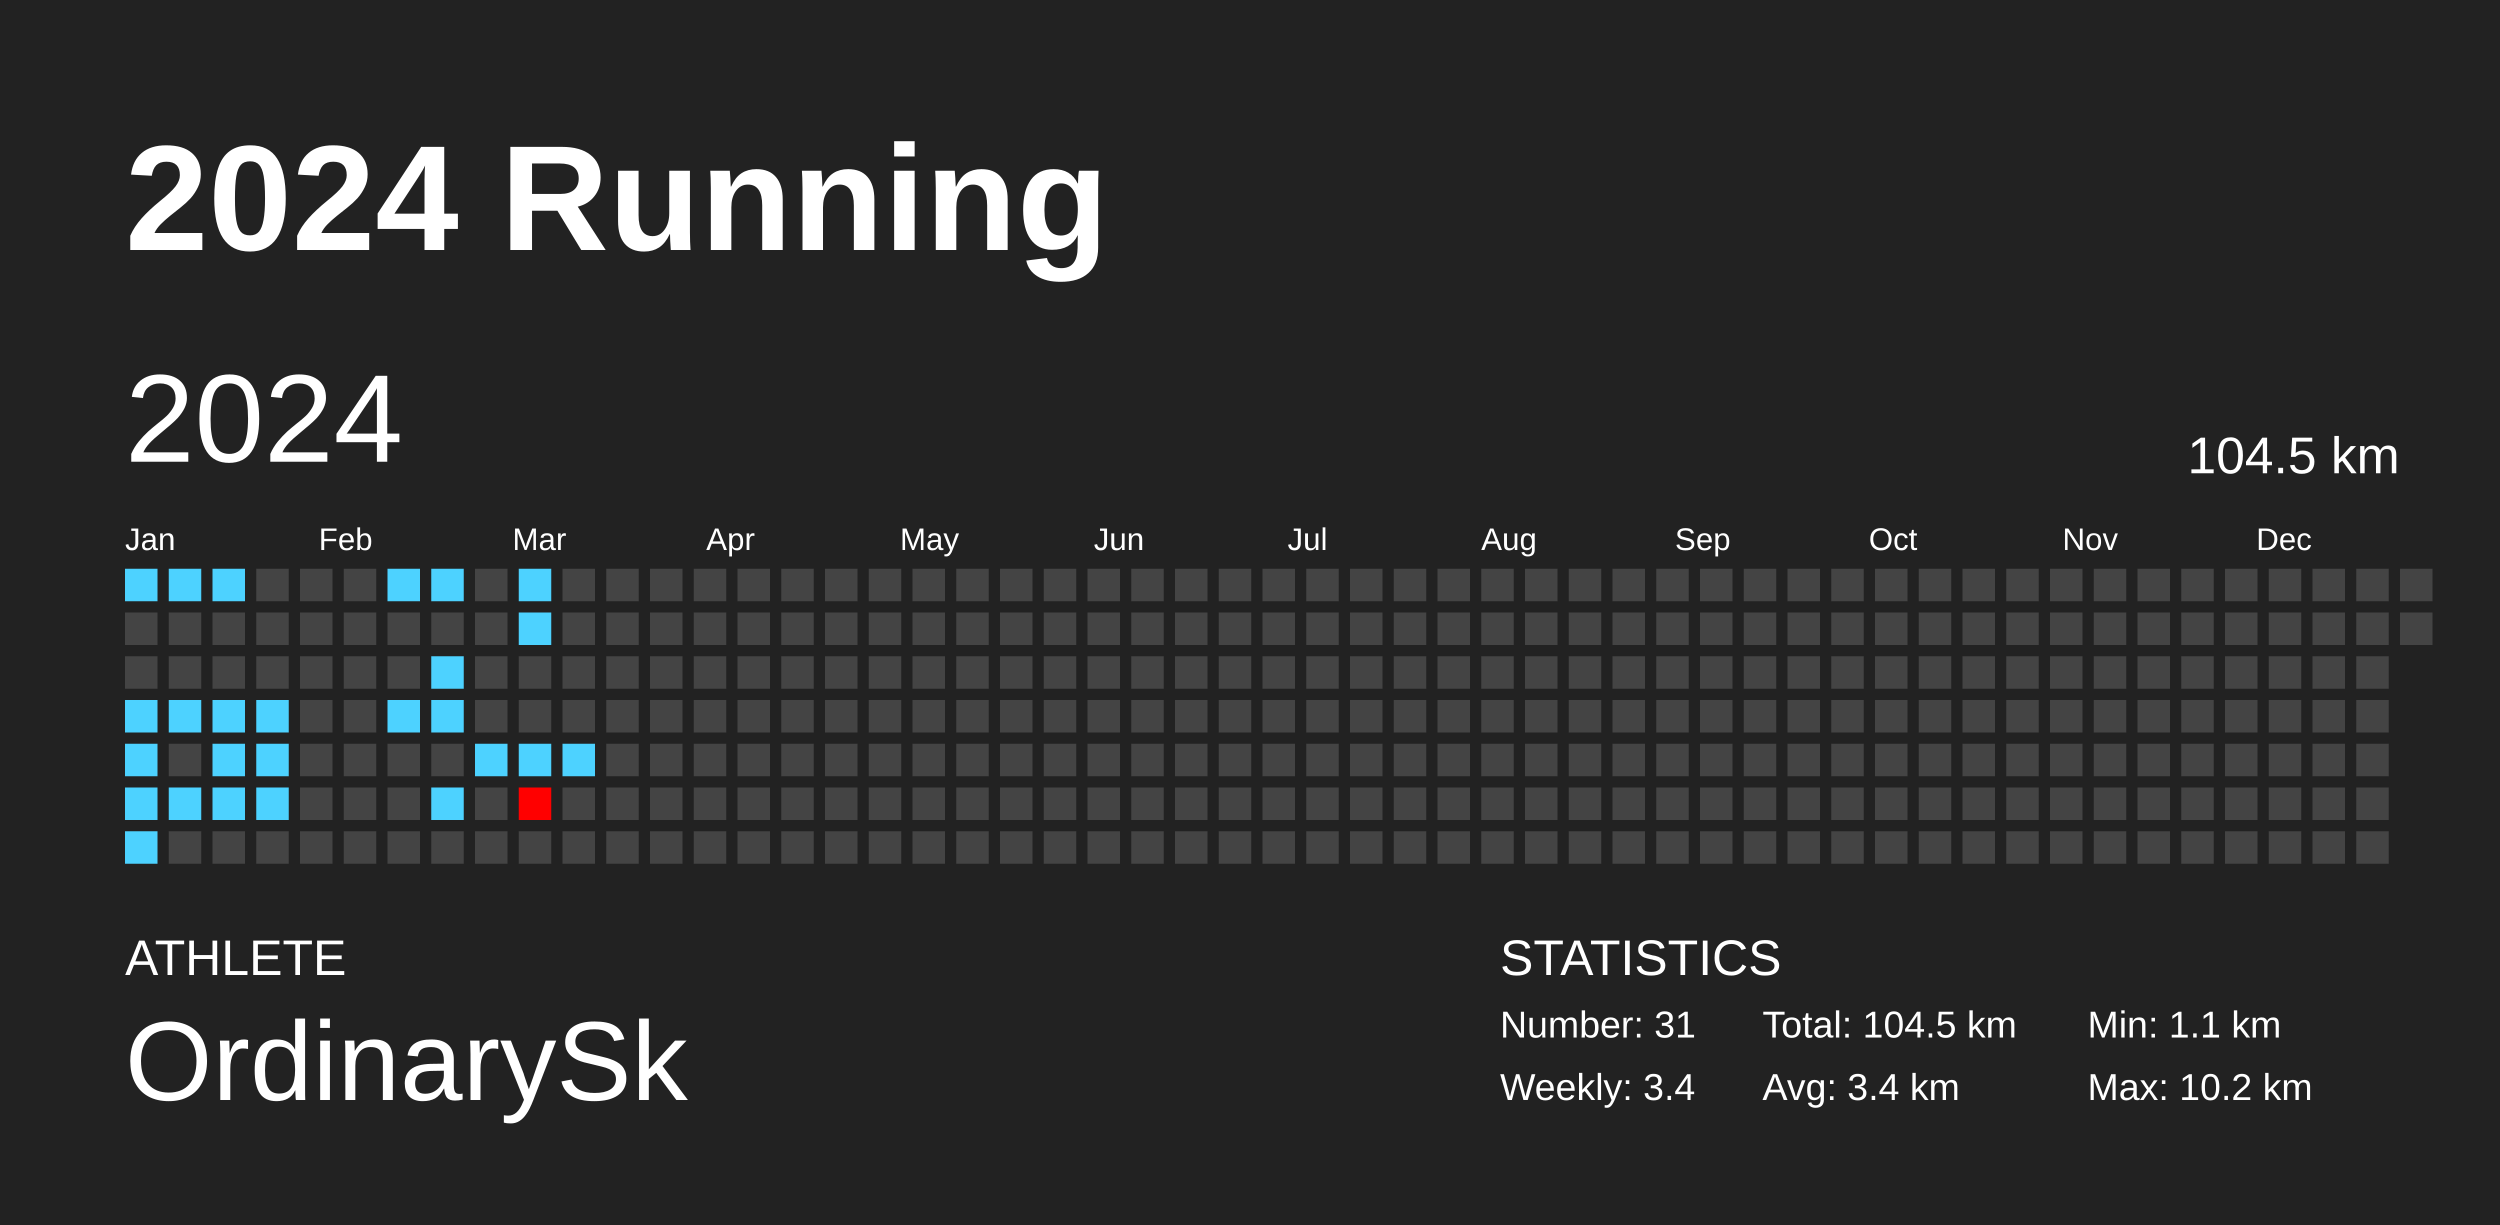
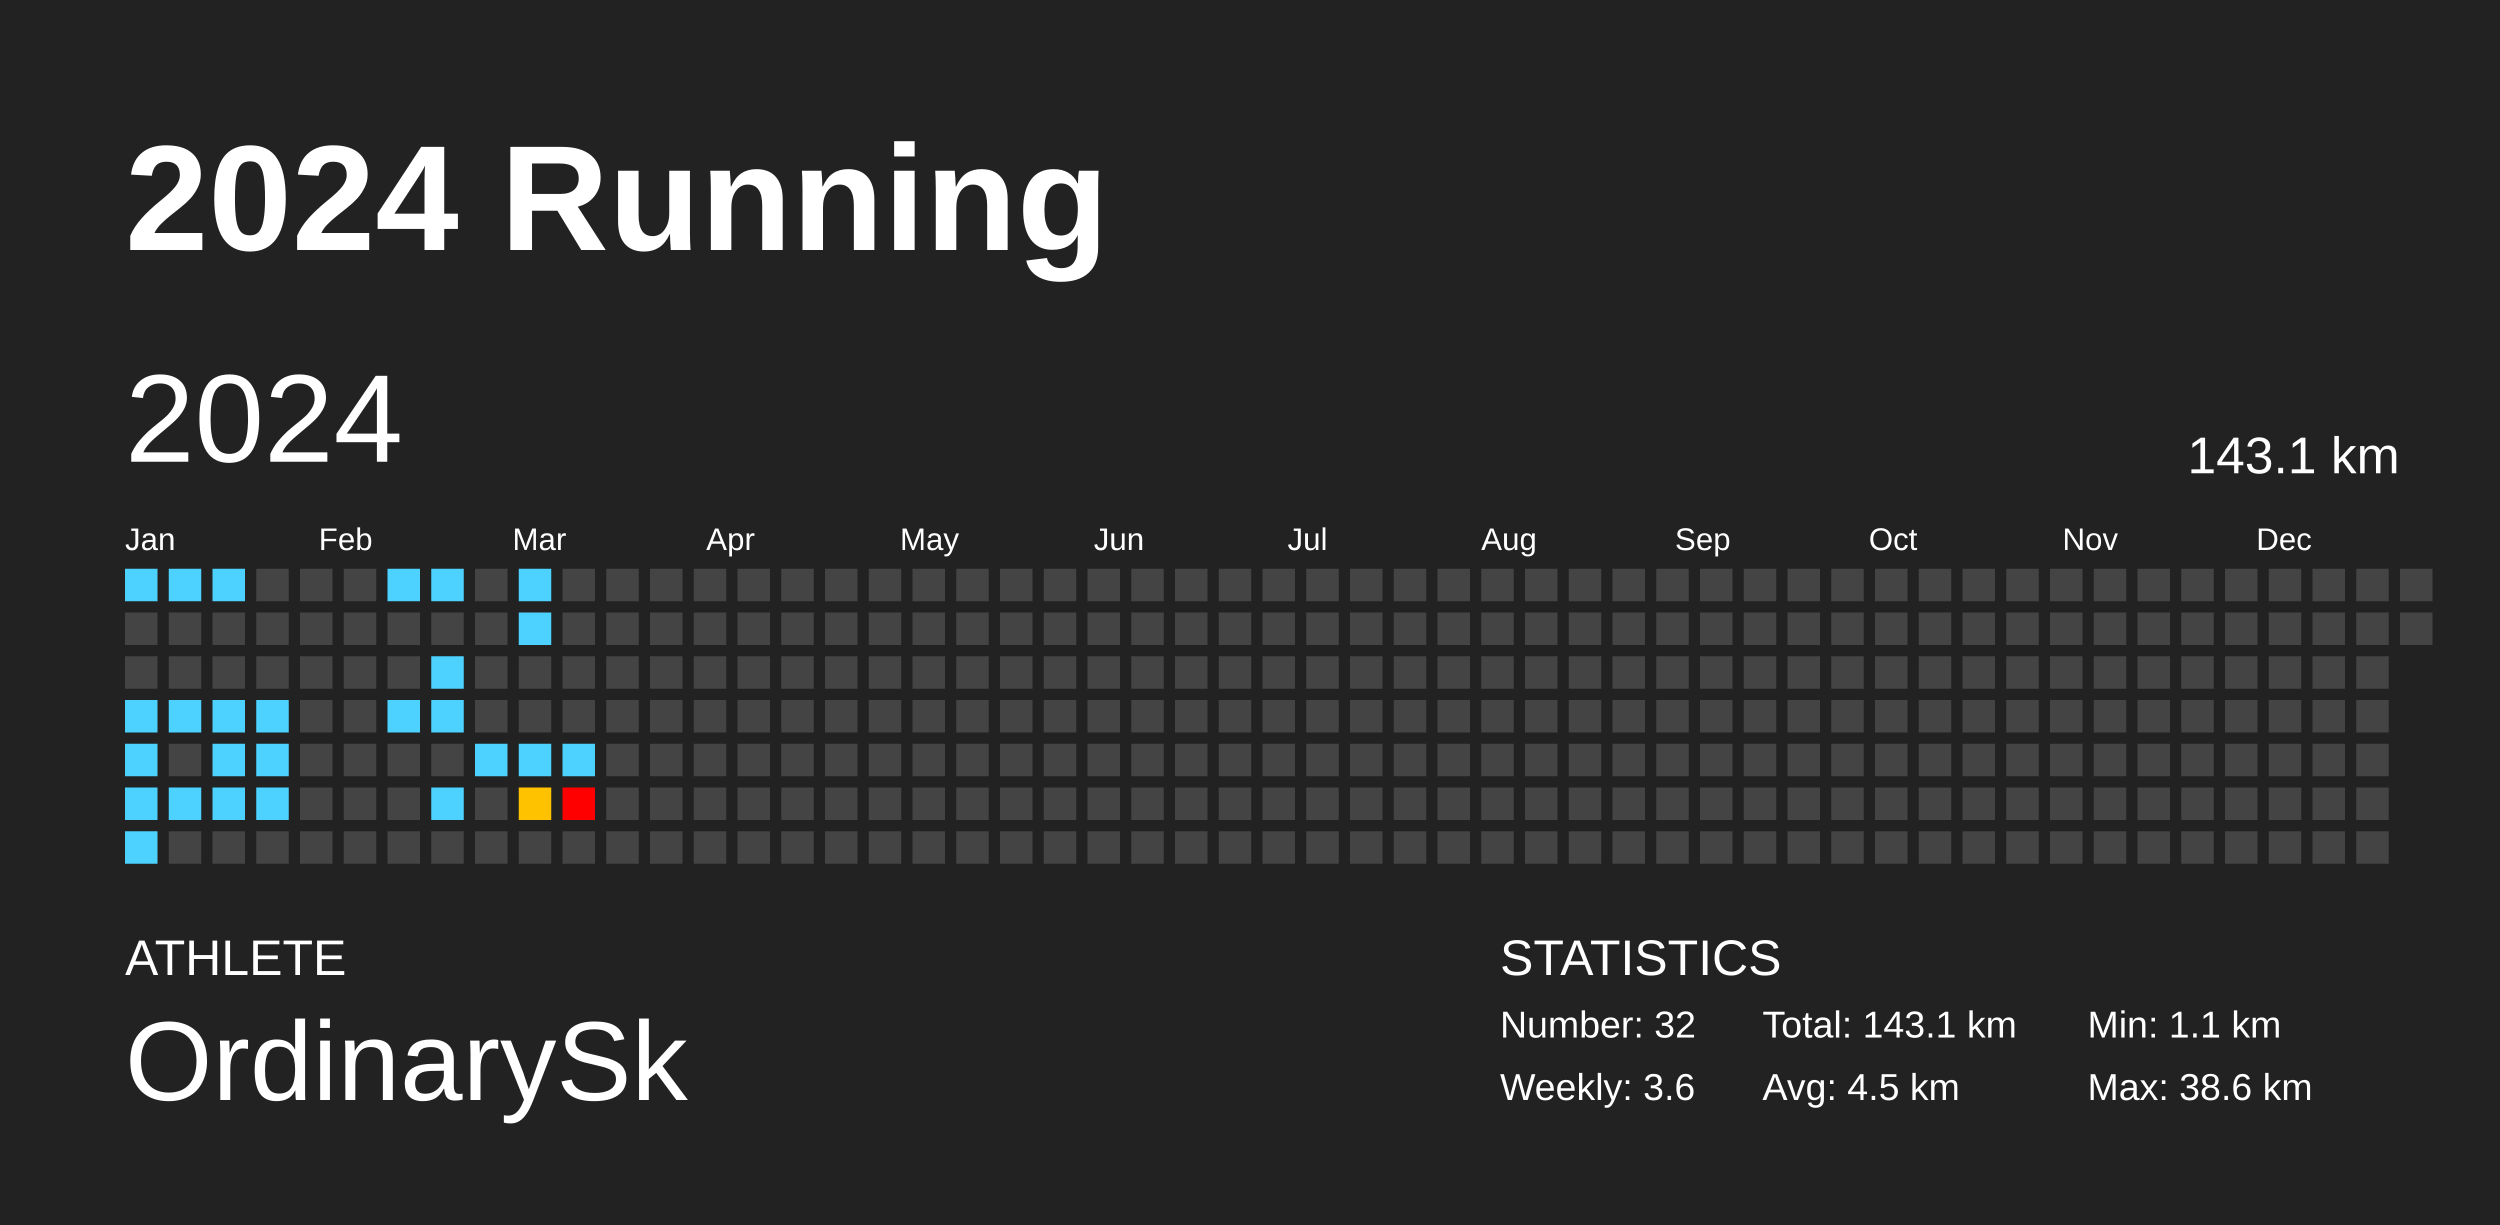
<svg xmlns="http://www.w3.org/2000/svg" baseProfile="full" height="98mm" version="1.1" viewBox="0,0,200,98" width="200mm">
  <defs />
  <rect fill="#222222" height="98" width="200" x="0" y="0" />
  <text fill="#FFFFFF" style="font-size:12px; font-family:Arial; font-weight:bold;" x="10" y="20">2024 Running</text>
  <text fill="#FFFFFF" style="font-size:4px; font-family:Arial" x="10" y="78">ATHLETE</text>
  <text fill="#FFFFFF" style="font-size:9px; font-family:Arial" x="10" y="88">OrdinarySk</text>
  <text fill="#FFFFFF" style="font-size:4px; font-family:Arial" x="120" y="78">STATISTICS</text>
-   <text fill="#FFFFFF" style="font-size:3px; font-family:Arial" x="120" y="83">Number: 31</text>
-   <text fill="#FFFFFF" style="font-size:3px; font-family:Arial" x="120" y="88">Weekly: 3.4</text>
-   <text fill="#FFFFFF" style="font-size:3px; font-family:Arial" x="141" y="83">Total: 104.5 km</text>
-   <text fill="#FFFFFF" style="font-size:3px; font-family:Arial" x="141" y="88">Avg: 3.4 km</text>
+   <text fill="#FFFFFF" style="font-size:3px; font-family:Arial" x="120" y="83">Number: 32</text>
+   <text fill="#FFFFFF" style="font-size:3px; font-family:Arial" x="120" y="88">Weekly: 3.6</text>
+   <text fill="#FFFFFF" style="font-size:3px; font-family:Arial" x="141" y="83">Total: 143.1 km</text>
+   <text fill="#FFFFFF" style="font-size:3px; font-family:Arial" x="141" y="88">Avg: 4.5 km</text>
  <text fill="#FFFFFF" style="font-size:3px; font-family:Arial" x="167" y="83">Min: 1.1 km</text>
-   <text fill="#FFFFFF" style="font-size:3px; font-family:Arial" x="167" y="88">Max: 10.2 km</text>
+   <text fill="#FFFFFF" style="font-size:3px; font-family:Arial" x="167" y="88">Max: 38.6 km</text>
  <text dominant-baseline="hanging" fill="#FFFFFF" style="font-size:10.0px; font-family:Arial;" x="10" y="30">2024</text>
-   <text dominant-baseline="hanging" fill="#FFFFFF" style="font-size:4.125px; font-family:Arial;" x="175" y="35">104.5 km</text>
+   <text dominant-baseline="hanging" fill="#FFFFFF" style="font-size:4.125px; font-family:Arial;" x="175" y="35">143.1 km</text>
  <text fill="#FFFFFF" style="font-size:2.5px; font-family:Arial" x="10.0" y="44">Jan</text>
  <text fill="#FFFFFF" style="font-size:2.5px; font-family:Arial" x="25.5" y="44">Feb</text>
  <text fill="#FFFFFF" style="font-size:2.5px; font-family:Arial" x="41.0" y="44">Mar</text>
  <text fill="#FFFFFF" style="font-size:2.5px; font-family:Arial" x="56.5" y="44">Apr</text>
  <text fill="#FFFFFF" style="font-size:2.5px; font-family:Arial" x="72.0" y="44">May</text>
  <text fill="#FFFFFF" style="font-size:2.5px; font-family:Arial" x="87.5" y="44">Jun</text>
  <text fill="#FFFFFF" style="font-size:2.5px; font-family:Arial" x="103.0" y="44">Jul</text>
  <text fill="#FFFFFF" style="font-size:2.5px; font-family:Arial" x="118.5" y="44">Aug</text>
  <text fill="#FFFFFF" style="font-size:2.5px; font-family:Arial" x="134.0" y="44">Sep</text>
  <text fill="#FFFFFF" style="font-size:2.5px; font-family:Arial" x="149.5" y="44">Oct</text>
  <text fill="#FFFFFF" style="font-size:2.5px; font-family:Arial" x="165.0" y="44">Nov</text>
  <text fill="#FFFFFF" style="font-size:2.5px; font-family:Arial" x="180.5" y="44">Dec</text>
  <rect fill="#4dd2ff" height="2.6" width="2.6" x="10.0" y="45.5" />
  <rect fill="#444444" height="2.6" width="2.6" x="10.0" y="49.0" />
  <rect fill="#444444" height="2.6" width="2.6" x="10.0" y="52.5" />
  <rect fill="#4dd2ff" height="2.6" width="2.6" x="10.0" y="56.0" />
  <rect fill="#4dd2ff" height="2.6" width="2.6" x="10.0" y="59.5" />
  <rect fill="#4dd2ff" height="2.6" width="2.6" x="10.0" y="63.0" />
  <rect fill="#4dd2ff" height="2.6" width="2.6" x="10.0" y="66.5" />
  <rect fill="#4dd2ff" height="2.6" width="2.6" x="13.5" y="45.5" />
  <rect fill="#444444" height="2.6" width="2.6" x="13.5" y="49.0" />
  <rect fill="#444444" height="2.6" width="2.6" x="13.5" y="52.5" />
  <rect fill="#4dd2ff" height="2.6" width="2.6" x="13.5" y="56.0" />
  <rect fill="#444444" height="2.6" width="2.6" x="13.5" y="59.5" />
  <rect fill="#4dd2ff" height="2.6" width="2.6" x="13.5" y="63.0" />
  <rect fill="#444444" height="2.6" width="2.6" x="13.5" y="66.5" />
  <rect fill="#4dd2ff" height="2.6" width="2.6" x="17.0" y="45.5" />
  <rect fill="#444444" height="2.6" width="2.6" x="17.0" y="49.0" />
  <rect fill="#444444" height="2.6" width="2.6" x="17.0" y="52.5" />
  <rect fill="#4dd2ff" height="2.6" width="2.6" x="17.0" y="56.0" />
  <rect fill="#4dd2ff" height="2.6" width="2.6" x="17.0" y="59.5" />
  <rect fill="#4dd2ff" height="2.6" width="2.6" x="17.0" y="63.0" />
  <rect fill="#444444" height="2.6" width="2.6" x="17.0" y="66.5" />
  <rect fill="#444444" height="2.6" width="2.6" x="20.5" y="45.5" />
  <rect fill="#444444" height="2.6" width="2.6" x="20.5" y="49.0" />
  <rect fill="#444444" height="2.6" width="2.6" x="20.5" y="52.5" />
  <rect fill="#4dd2ff" height="2.6" width="2.6" x="20.5" y="56.0" />
  <rect fill="#4dd2ff" height="2.6" width="2.6" x="20.5" y="59.5" />
  <rect fill="#4dd2ff" height="2.6" width="2.6" x="20.5" y="63.0" />
  <rect fill="#444444" height="2.6" width="2.6" x="20.5" y="66.5" />
  <rect fill="#444444" height="2.6" width="2.6" x="24.0" y="45.5" />
  <rect fill="#444444" height="2.6" width="2.6" x="24.0" y="49.0" />
  <rect fill="#444444" height="2.6" width="2.6" x="24.0" y="52.5" />
  <rect fill="#444444" height="2.6" width="2.6" x="24.0" y="56.0" />
  <rect fill="#444444" height="2.6" width="2.6" x="24.0" y="59.5" />
  <rect fill="#444444" height="2.6" width="2.6" x="24.0" y="63.0" />
  <rect fill="#444444" height="2.6" width="2.6" x="24.0" y="66.5" />
  <rect fill="#444444" height="2.6" width="2.6" x="27.5" y="45.5" />
  <rect fill="#444444" height="2.6" width="2.6" x="27.5" y="49.0" />
  <rect fill="#444444" height="2.6" width="2.6" x="27.5" y="52.5" />
  <rect fill="#444444" height="2.6" width="2.6" x="27.5" y="56.0" />
  <rect fill="#444444" height="2.6" width="2.6" x="27.5" y="59.5" />
  <rect fill="#444444" height="2.6" width="2.6" x="27.5" y="63.0" />
  <rect fill="#444444" height="2.6" width="2.6" x="27.5" y="66.5" />
  <rect fill="#4dd2ff" height="2.6" width="2.6" x="31.0" y="45.5" />
  <rect fill="#444444" height="2.6" width="2.6" x="31.0" y="49.0" />
  <rect fill="#444444" height="2.6" width="2.6" x="31.0" y="52.5" />
  <rect fill="#4dd2ff" height="2.6" width="2.6" x="31.0" y="56.0" />
  <rect fill="#444444" height="2.6" width="2.6" x="31.0" y="59.5" />
  <rect fill="#444444" height="2.6" width="2.6" x="31.0" y="63.0" />
  <rect fill="#444444" height="2.6" width="2.6" x="31.0" y="66.5" />
  <rect fill="#4dd2ff" height="2.6" width="2.6" x="34.5" y="45.5" />
  <rect fill="#444444" height="2.6" width="2.6" x="34.5" y="49.0" />
  <rect fill="#4dd2ff" height="2.6" width="2.6" x="34.5" y="52.5" />
  <rect fill="#4dd2ff" height="2.6" width="2.6" x="34.5" y="56.0" />
  <rect fill="#444444" height="2.6" width="2.6" x="34.5" y="59.5" />
  <rect fill="#4dd2ff" height="2.6" width="2.6" x="34.5" y="63.0" />
  <rect fill="#444444" height="2.6" width="2.6" x="34.5" y="66.5" />
  <rect fill="#444444" height="2.6" width="2.6" x="38.0" y="45.5" />
  <rect fill="#444444" height="2.6" width="2.6" x="38.0" y="49.0" />
  <rect fill="#444444" height="2.6" width="2.6" x="38.0" y="52.5" />
  <rect fill="#444444" height="2.6" width="2.6" x="38.0" y="56.0" />
  <rect fill="#4dd2ff" height="2.6" width="2.6" x="38.0" y="59.5" />
  <rect fill="#444444" height="2.6" width="2.6" x="38.0" y="63.0" />
  <rect fill="#444444" height="2.6" width="2.6" x="38.0" y="66.5" />
  <rect fill="#4dd2ff" height="2.6" width="2.6" x="41.5" y="45.5" />
  <rect fill="#4dd2ff" height="2.6" width="2.6" x="41.5" y="49.0" />
  <rect fill="#444444" height="2.6" width="2.6" x="41.5" y="52.5" />
  <rect fill="#444444" height="2.6" width="2.6" x="41.5" y="56.0" />
  <rect fill="#4dd2ff" height="2.6" width="2.6" x="41.5" y="59.5" />
-   <rect fill="#ff0000" height="2.6" width="2.6" x="41.5" y="63.0" />
+   <rect fill="#ffc200" height="2.6" width="2.6" x="41.5" y="63.0" />
  <rect fill="#444444" height="2.6" width="2.6" x="41.5" y="66.5" />
  <rect fill="#444444" height="2.6" width="2.6" x="45.0" y="45.5" />
  <rect fill="#444444" height="2.6" width="2.6" x="45.0" y="49.0" />
  <rect fill="#444444" height="2.6" width="2.6" x="45.0" y="52.5" />
  <rect fill="#444444" height="2.6" width="2.6" x="45.0" y="56.0" />
  <rect fill="#4dd2ff" height="2.6" width="2.6" x="45.0" y="59.5" />
-   <rect fill="#444444" height="2.6" width="2.6" x="45.0" y="63.0" />
+   <rect fill="red" height="2.6" width="2.6" x="45.0" y="63.0" />
  <rect fill="#444444" height="2.6" width="2.6" x="45.0" y="66.5" />
  <rect fill="#444444" height="2.6" width="2.6" x="48.5" y="45.5" />
  <rect fill="#444444" height="2.6" width="2.6" x="48.5" y="49.0" />
  <rect fill="#444444" height="2.6" width="2.6" x="48.5" y="52.5" />
  <rect fill="#444444" height="2.6" width="2.6" x="48.5" y="56.0" />
  <rect fill="#444444" height="2.6" width="2.6" x="48.5" y="59.5" />
  <rect fill="#444444" height="2.6" width="2.6" x="48.5" y="63.0" />
  <rect fill="#444444" height="2.6" width="2.6" x="48.5" y="66.5" />
  <rect fill="#444444" height="2.6" width="2.6" x="52.0" y="45.5" />
  <rect fill="#444444" height="2.6" width="2.6" x="52.0" y="49.0" />
  <rect fill="#444444" height="2.6" width="2.6" x="52.0" y="52.5" />
  <rect fill="#444444" height="2.6" width="2.6" x="52.0" y="56.0" />
  <rect fill="#444444" height="2.6" width="2.6" x="52.0" y="59.5" />
  <rect fill="#444444" height="2.6" width="2.6" x="52.0" y="63.0" />
  <rect fill="#444444" height="2.6" width="2.6" x="52.0" y="66.5" />
  <rect fill="#444444" height="2.6" width="2.6" x="55.5" y="45.5" />
  <rect fill="#444444" height="2.6" width="2.6" x="55.5" y="49.0" />
  <rect fill="#444444" height="2.6" width="2.6" x="55.5" y="52.5" />
  <rect fill="#444444" height="2.6" width="2.6" x="55.5" y="56.0" />
  <rect fill="#444444" height="2.6" width="2.6" x="55.5" y="59.5" />
  <rect fill="#444444" height="2.6" width="2.6" x="55.5" y="63.0" />
  <rect fill="#444444" height="2.6" width="2.6" x="55.5" y="66.5" />
  <rect fill="#444444" height="2.6" width="2.6" x="59.0" y="45.5" />
  <rect fill="#444444" height="2.6" width="2.6" x="59.0" y="49.0" />
  <rect fill="#444444" height="2.6" width="2.6" x="59.0" y="52.5" />
  <rect fill="#444444" height="2.6" width="2.6" x="59.0" y="56.0" />
  <rect fill="#444444" height="2.6" width="2.6" x="59.0" y="59.5" />
  <rect fill="#444444" height="2.6" width="2.6" x="59.0" y="63.0" />
  <rect fill="#444444" height="2.6" width="2.6" x="59.0" y="66.5" />
  <rect fill="#444444" height="2.6" width="2.6" x="62.5" y="45.5" />
  <rect fill="#444444" height="2.6" width="2.6" x="62.5" y="49.0" />
  <rect fill="#444444" height="2.6" width="2.6" x="62.5" y="52.5" />
  <rect fill="#444444" height="2.6" width="2.6" x="62.5" y="56.0" />
  <rect fill="#444444" height="2.6" width="2.6" x="62.5" y="59.5" />
  <rect fill="#444444" height="2.6" width="2.6" x="62.5" y="63.0" />
  <rect fill="#444444" height="2.6" width="2.6" x="62.5" y="66.5" />
  <rect fill="#444444" height="2.6" width="2.6" x="66.0" y="45.5" />
  <rect fill="#444444" height="2.6" width="2.6" x="66.0" y="49.0" />
  <rect fill="#444444" height="2.6" width="2.6" x="66.0" y="52.5" />
  <rect fill="#444444" height="2.6" width="2.6" x="66.0" y="56.0" />
  <rect fill="#444444" height="2.6" width="2.6" x="66.0" y="59.5" />
  <rect fill="#444444" height="2.6" width="2.6" x="66.0" y="63.0" />
  <rect fill="#444444" height="2.6" width="2.6" x="66.0" y="66.5" />
  <rect fill="#444444" height="2.6" width="2.6" x="69.5" y="45.5" />
  <rect fill="#444444" height="2.6" width="2.6" x="69.5" y="49.0" />
  <rect fill="#444444" height="2.6" width="2.6" x="69.5" y="52.5" />
  <rect fill="#444444" height="2.6" width="2.6" x="69.5" y="56.0" />
  <rect fill="#444444" height="2.6" width="2.6" x="69.5" y="59.5" />
  <rect fill="#444444" height="2.6" width="2.6" x="69.5" y="63.0" />
  <rect fill="#444444" height="2.6" width="2.6" x="69.5" y="66.5" />
  <rect fill="#444444" height="2.6" width="2.6" x="73.0" y="45.5" />
  <rect fill="#444444" height="2.6" width="2.6" x="73.0" y="49.0" />
  <rect fill="#444444" height="2.6" width="2.6" x="73.0" y="52.5" />
  <rect fill="#444444" height="2.6" width="2.6" x="73.0" y="56.0" />
  <rect fill="#444444" height="2.6" width="2.6" x="73.0" y="59.5" />
  <rect fill="#444444" height="2.6" width="2.6" x="73.0" y="63.0" />
  <rect fill="#444444" height="2.6" width="2.6" x="73.0" y="66.5" />
  <rect fill="#444444" height="2.6" width="2.6" x="76.5" y="45.5" />
  <rect fill="#444444" height="2.6" width="2.6" x="76.5" y="49.0" />
  <rect fill="#444444" height="2.6" width="2.6" x="76.5" y="52.5" />
  <rect fill="#444444" height="2.6" width="2.6" x="76.5" y="56.0" />
  <rect fill="#444444" height="2.6" width="2.6" x="76.5" y="59.5" />
  <rect fill="#444444" height="2.6" width="2.6" x="76.5" y="63.0" />
  <rect fill="#444444" height="2.6" width="2.6" x="76.5" y="66.5" />
  <rect fill="#444444" height="2.6" width="2.6" x="80.0" y="45.5" />
  <rect fill="#444444" height="2.6" width="2.6" x="80.0" y="49.0" />
  <rect fill="#444444" height="2.6" width="2.6" x="80.0" y="52.5" />
  <rect fill="#444444" height="2.6" width="2.6" x="80.0" y="56.0" />
  <rect fill="#444444" height="2.6" width="2.6" x="80.0" y="59.5" />
  <rect fill="#444444" height="2.6" width="2.6" x="80.0" y="63.0" />
  <rect fill="#444444" height="2.6" width="2.6" x="80.0" y="66.5" />
  <rect fill="#444444" height="2.6" width="2.6" x="83.5" y="45.5" />
  <rect fill="#444444" height="2.6" width="2.6" x="83.5" y="49.0" />
  <rect fill="#444444" height="2.6" width="2.6" x="83.5" y="52.5" />
  <rect fill="#444444" height="2.6" width="2.6" x="83.5" y="56.0" />
  <rect fill="#444444" height="2.6" width="2.6" x="83.5" y="59.5" />
  <rect fill="#444444" height="2.6" width="2.6" x="83.5" y="63.0" />
  <rect fill="#444444" height="2.6" width="2.6" x="83.5" y="66.5" />
  <rect fill="#444444" height="2.6" width="2.6" x="87.0" y="45.5" />
  <rect fill="#444444" height="2.6" width="2.6" x="87.0" y="49.0" />
  <rect fill="#444444" height="2.6" width="2.6" x="87.0" y="52.5" />
  <rect fill="#444444" height="2.6" width="2.6" x="87.0" y="56.0" />
  <rect fill="#444444" height="2.6" width="2.6" x="87.0" y="59.5" />
  <rect fill="#444444" height="2.6" width="2.6" x="87.0" y="63.0" />
  <rect fill="#444444" height="2.6" width="2.6" x="87.0" y="66.5" />
  <rect fill="#444444" height="2.6" width="2.6" x="90.5" y="45.5" />
  <rect fill="#444444" height="2.6" width="2.6" x="90.5" y="49.0" />
  <rect fill="#444444" height="2.6" width="2.6" x="90.5" y="52.5" />
  <rect fill="#444444" height="2.6" width="2.6" x="90.5" y="56.0" />
  <rect fill="#444444" height="2.6" width="2.6" x="90.5" y="59.5" />
  <rect fill="#444444" height="2.6" width="2.6" x="90.5" y="63.0" />
  <rect fill="#444444" height="2.6" width="2.6" x="90.5" y="66.5" />
  <rect fill="#444444" height="2.6" width="2.6" x="94.0" y="45.5" />
  <rect fill="#444444" height="2.6" width="2.6" x="94.0" y="49.0" />
  <rect fill="#444444" height="2.6" width="2.6" x="94.0" y="52.5" />
  <rect fill="#444444" height="2.6" width="2.6" x="94.0" y="56.0" />
  <rect fill="#444444" height="2.6" width="2.6" x="94.0" y="59.5" />
  <rect fill="#444444" height="2.6" width="2.6" x="94.0" y="63.0" />
  <rect fill="#444444" height="2.6" width="2.6" x="94.0" y="66.5" />
  <rect fill="#444444" height="2.6" width="2.6" x="97.5" y="45.5" />
  <rect fill="#444444" height="2.6" width="2.6" x="97.5" y="49.0" />
  <rect fill="#444444" height="2.6" width="2.6" x="97.5" y="52.5" />
  <rect fill="#444444" height="2.6" width="2.6" x="97.5" y="56.0" />
  <rect fill="#444444" height="2.6" width="2.6" x="97.5" y="59.5" />
  <rect fill="#444444" height="2.6" width="2.6" x="97.5" y="63.0" />
  <rect fill="#444444" height="2.6" width="2.6" x="97.5" y="66.5" />
  <rect fill="#444444" height="2.6" width="2.6" x="101.0" y="45.5" />
  <rect fill="#444444" height="2.6" width="2.6" x="101.0" y="49.0" />
  <rect fill="#444444" height="2.6" width="2.6" x="101.0" y="52.5" />
  <rect fill="#444444" height="2.6" width="2.6" x="101.0" y="56.0" />
  <rect fill="#444444" height="2.6" width="2.6" x="101.0" y="59.5" />
  <rect fill="#444444" height="2.6" width="2.6" x="101.0" y="63.0" />
  <rect fill="#444444" height="2.6" width="2.6" x="101.0" y="66.5" />
  <rect fill="#444444" height="2.6" width="2.6" x="104.5" y="45.5" />
  <rect fill="#444444" height="2.6" width="2.6" x="104.5" y="49.0" />
  <rect fill="#444444" height="2.6" width="2.6" x="104.5" y="52.5" />
  <rect fill="#444444" height="2.6" width="2.6" x="104.5" y="56.0" />
  <rect fill="#444444" height="2.6" width="2.6" x="104.5" y="59.5" />
  <rect fill="#444444" height="2.6" width="2.6" x="104.5" y="63.0" />
  <rect fill="#444444" height="2.6" width="2.6" x="104.5" y="66.5" />
  <rect fill="#444444" height="2.6" width="2.6" x="108.0" y="45.5" />
  <rect fill="#444444" height="2.6" width="2.6" x="108.0" y="49.0" />
  <rect fill="#444444" height="2.6" width="2.6" x="108.0" y="52.5" />
  <rect fill="#444444" height="2.6" width="2.6" x="108.0" y="56.0" />
  <rect fill="#444444" height="2.6" width="2.6" x="108.0" y="59.5" />
  <rect fill="#444444" height="2.6" width="2.6" x="108.0" y="63.0" />
  <rect fill="#444444" height="2.6" width="2.6" x="108.0" y="66.5" />
  <rect fill="#444444" height="2.6" width="2.6" x="111.5" y="45.5" />
  <rect fill="#444444" height="2.6" width="2.6" x="111.5" y="49.0" />
  <rect fill="#444444" height="2.6" width="2.6" x="111.5" y="52.5" />
  <rect fill="#444444" height="2.6" width="2.6" x="111.5" y="56.0" />
  <rect fill="#444444" height="2.6" width="2.6" x="111.5" y="59.5" />
  <rect fill="#444444" height="2.6" width="2.6" x="111.5" y="63.0" />
  <rect fill="#444444" height="2.6" width="2.6" x="111.5" y="66.5" />
  <rect fill="#444444" height="2.6" width="2.6" x="115.0" y="45.5" />
  <rect fill="#444444" height="2.6" width="2.6" x="115.0" y="49.0" />
  <rect fill="#444444" height="2.6" width="2.6" x="115.0" y="52.5" />
  <rect fill="#444444" height="2.6" width="2.6" x="115.0" y="56.0" />
  <rect fill="#444444" height="2.6" width="2.6" x="115.0" y="59.5" />
  <rect fill="#444444" height="2.6" width="2.6" x="115.0" y="63.0" />
  <rect fill="#444444" height="2.6" width="2.6" x="115.0" y="66.5" />
  <rect fill="#444444" height="2.6" width="2.6" x="118.5" y="45.5" />
  <rect fill="#444444" height="2.6" width="2.6" x="118.5" y="49.0" />
  <rect fill="#444444" height="2.6" width="2.6" x="118.5" y="52.5" />
  <rect fill="#444444" height="2.6" width="2.6" x="118.5" y="56.0" />
  <rect fill="#444444" height="2.6" width="2.6" x="118.5" y="59.5" />
  <rect fill="#444444" height="2.6" width="2.6" x="118.5" y="63.0" />
  <rect fill="#444444" height="2.6" width="2.6" x="118.5" y="66.5" />
  <rect fill="#444444" height="2.6" width="2.6" x="122.0" y="45.5" />
  <rect fill="#444444" height="2.6" width="2.6" x="122.0" y="49.0" />
  <rect fill="#444444" height="2.6" width="2.6" x="122.0" y="52.5" />
  <rect fill="#444444" height="2.6" width="2.6" x="122.0" y="56.0" />
  <rect fill="#444444" height="2.6" width="2.6" x="122.0" y="59.5" />
  <rect fill="#444444" height="2.6" width="2.6" x="122.0" y="63.0" />
  <rect fill="#444444" height="2.6" width="2.6" x="122.0" y="66.5" />
  <rect fill="#444444" height="2.6" width="2.6" x="125.5" y="45.5" />
  <rect fill="#444444" height="2.6" width="2.6" x="125.5" y="49.0" />
  <rect fill="#444444" height="2.6" width="2.6" x="125.5" y="52.5" />
  <rect fill="#444444" height="2.6" width="2.6" x="125.5" y="56.0" />
  <rect fill="#444444" height="2.6" width="2.6" x="125.5" y="59.5" />
  <rect fill="#444444" height="2.6" width="2.6" x="125.5" y="63.0" />
  <rect fill="#444444" height="2.6" width="2.6" x="125.5" y="66.5" />
  <rect fill="#444444" height="2.6" width="2.6" x="129.0" y="45.5" />
  <rect fill="#444444" height="2.6" width="2.6" x="129.0" y="49.0" />
  <rect fill="#444444" height="2.6" width="2.6" x="129.0" y="52.5" />
  <rect fill="#444444" height="2.6" width="2.6" x="129.0" y="56.0" />
  <rect fill="#444444" height="2.6" width="2.6" x="129.0" y="59.5" />
  <rect fill="#444444" height="2.6" width="2.6" x="129.0" y="63.0" />
  <rect fill="#444444" height="2.6" width="2.6" x="129.0" y="66.5" />
  <rect fill="#444444" height="2.6" width="2.6" x="132.5" y="45.5" />
  <rect fill="#444444" height="2.6" width="2.6" x="132.5" y="49.0" />
  <rect fill="#444444" height="2.6" width="2.6" x="132.5" y="52.5" />
  <rect fill="#444444" height="2.6" width="2.6" x="132.5" y="56.0" />
  <rect fill="#444444" height="2.6" width="2.6" x="132.5" y="59.5" />
  <rect fill="#444444" height="2.6" width="2.6" x="132.5" y="63.0" />
  <rect fill="#444444" height="2.6" width="2.6" x="132.5" y="66.5" />
  <rect fill="#444444" height="2.6" width="2.6" x="136.0" y="45.5" />
  <rect fill="#444444" height="2.6" width="2.6" x="136.0" y="49.0" />
  <rect fill="#444444" height="2.6" width="2.6" x="136.0" y="52.5" />
  <rect fill="#444444" height="2.6" width="2.6" x="136.0" y="56.0" />
  <rect fill="#444444" height="2.6" width="2.6" x="136.0" y="59.5" />
  <rect fill="#444444" height="2.6" width="2.6" x="136.0" y="63.0" />
  <rect fill="#444444" height="2.6" width="2.6" x="136.0" y="66.5" />
  <rect fill="#444444" height="2.6" width="2.6" x="139.5" y="45.5" />
  <rect fill="#444444" height="2.6" width="2.6" x="139.5" y="49.0" />
  <rect fill="#444444" height="2.6" width="2.6" x="139.5" y="52.5" />
  <rect fill="#444444" height="2.6" width="2.6" x="139.5" y="56.0" />
  <rect fill="#444444" height="2.6" width="2.6" x="139.5" y="59.5" />
  <rect fill="#444444" height="2.6" width="2.6" x="139.5" y="63.0" />
  <rect fill="#444444" height="2.6" width="2.6" x="139.5" y="66.5" />
  <rect fill="#444444" height="2.6" width="2.6" x="143.0" y="45.5" />
  <rect fill="#444444" height="2.6" width="2.6" x="143.0" y="49.0" />
  <rect fill="#444444" height="2.6" width="2.6" x="143.0" y="52.5" />
  <rect fill="#444444" height="2.6" width="2.6" x="143.0" y="56.0" />
  <rect fill="#444444" height="2.6" width="2.6" x="143.0" y="59.5" />
  <rect fill="#444444" height="2.6" width="2.6" x="143.0" y="63.0" />
  <rect fill="#444444" height="2.6" width="2.6" x="143.0" y="66.5" />
  <rect fill="#444444" height="2.6" width="2.6" x="146.5" y="45.5" />
  <rect fill="#444444" height="2.6" width="2.6" x="146.5" y="49.0" />
  <rect fill="#444444" height="2.6" width="2.6" x="146.5" y="52.5" />
  <rect fill="#444444" height="2.6" width="2.6" x="146.5" y="56.0" />
  <rect fill="#444444" height="2.6" width="2.6" x="146.5" y="59.5" />
  <rect fill="#444444" height="2.6" width="2.6" x="146.5" y="63.0" />
  <rect fill="#444444" height="2.6" width="2.6" x="146.5" y="66.5" />
  <rect fill="#444444" height="2.6" width="2.6" x="150.0" y="45.5" />
  <rect fill="#444444" height="2.6" width="2.6" x="150.0" y="49.0" />
  <rect fill="#444444" height="2.6" width="2.6" x="150.0" y="52.5" />
  <rect fill="#444444" height="2.6" width="2.6" x="150.0" y="56.0" />
  <rect fill="#444444" height="2.6" width="2.6" x="150.0" y="59.5" />
  <rect fill="#444444" height="2.6" width="2.6" x="150.0" y="63.0" />
  <rect fill="#444444" height="2.6" width="2.6" x="150.0" y="66.5" />
  <rect fill="#444444" height="2.6" width="2.6" x="153.5" y="45.5" />
  <rect fill="#444444" height="2.6" width="2.6" x="153.5" y="49.0" />
  <rect fill="#444444" height="2.6" width="2.6" x="153.5" y="52.5" />
  <rect fill="#444444" height="2.6" width="2.6" x="153.5" y="56.0" />
  <rect fill="#444444" height="2.6" width="2.6" x="153.5" y="59.5" />
  <rect fill="#444444" height="2.6" width="2.6" x="153.5" y="63.0" />
  <rect fill="#444444" height="2.6" width="2.6" x="153.5" y="66.5" />
  <rect fill="#444444" height="2.6" width="2.6" x="157.0" y="45.5" />
  <rect fill="#444444" height="2.6" width="2.6" x="157.0" y="49.0" />
  <rect fill="#444444" height="2.6" width="2.6" x="157.0" y="52.5" />
  <rect fill="#444444" height="2.6" width="2.6" x="157.0" y="56.0" />
  <rect fill="#444444" height="2.6" width="2.6" x="157.0" y="59.5" />
  <rect fill="#444444" height="2.6" width="2.6" x="157.0" y="63.0" />
  <rect fill="#444444" height="2.6" width="2.6" x="157.0" y="66.5" />
  <rect fill="#444444" height="2.6" width="2.6" x="160.5" y="45.5" />
  <rect fill="#444444" height="2.6" width="2.6" x="160.5" y="49.0" />
  <rect fill="#444444" height="2.6" width="2.6" x="160.5" y="52.5" />
  <rect fill="#444444" height="2.6" width="2.6" x="160.5" y="56.0" />
  <rect fill="#444444" height="2.6" width="2.6" x="160.5" y="59.5" />
  <rect fill="#444444" height="2.6" width="2.6" x="160.5" y="63.0" />
  <rect fill="#444444" height="2.6" width="2.6" x="160.5" y="66.5" />
  <rect fill="#444444" height="2.6" width="2.6" x="164.0" y="45.5" />
  <rect fill="#444444" height="2.6" width="2.6" x="164.0" y="49.0" />
  <rect fill="#444444" height="2.6" width="2.6" x="164.0" y="52.5" />
  <rect fill="#444444" height="2.6" width="2.6" x="164.0" y="56.0" />
  <rect fill="#444444" height="2.6" width="2.6" x="164.0" y="59.5" />
  <rect fill="#444444" height="2.6" width="2.6" x="164.0" y="63.0" />
  <rect fill="#444444" height="2.6" width="2.6" x="164.0" y="66.5" />
  <rect fill="#444444" height="2.6" width="2.6" x="167.5" y="45.5" />
  <rect fill="#444444" height="2.6" width="2.6" x="167.5" y="49.0" />
  <rect fill="#444444" height="2.6" width="2.6" x="167.5" y="52.5" />
  <rect fill="#444444" height="2.6" width="2.6" x="167.5" y="56.0" />
  <rect fill="#444444" height="2.6" width="2.6" x="167.5" y="59.5" />
  <rect fill="#444444" height="2.6" width="2.6" x="167.5" y="63.0" />
  <rect fill="#444444" height="2.6" width="2.6" x="167.5" y="66.5" />
  <rect fill="#444444" height="2.6" width="2.6" x="171.0" y="45.5" />
  <rect fill="#444444" height="2.6" width="2.6" x="171.0" y="49.0" />
  <rect fill="#444444" height="2.6" width="2.6" x="171.0" y="52.5" />
  <rect fill="#444444" height="2.6" width="2.6" x="171.0" y="56.0" />
  <rect fill="#444444" height="2.6" width="2.6" x="171.0" y="59.5" />
  <rect fill="#444444" height="2.6" width="2.6" x="171.0" y="63.0" />
  <rect fill="#444444" height="2.6" width="2.6" x="171.0" y="66.5" />
  <rect fill="#444444" height="2.6" width="2.6" x="174.5" y="45.5" />
  <rect fill="#444444" height="2.6" width="2.6" x="174.5" y="49.0" />
  <rect fill="#444444" height="2.6" width="2.6" x="174.5" y="52.5" />
  <rect fill="#444444" height="2.6" width="2.6" x="174.5" y="56.0" />
  <rect fill="#444444" height="2.6" width="2.6" x="174.5" y="59.5" />
  <rect fill="#444444" height="2.6" width="2.6" x="174.5" y="63.0" />
  <rect fill="#444444" height="2.6" width="2.6" x="174.5" y="66.5" />
  <rect fill="#444444" height="2.6" width="2.6" x="178.0" y="45.5" />
  <rect fill="#444444" height="2.6" width="2.6" x="178.0" y="49.0" />
  <rect fill="#444444" height="2.6" width="2.6" x="178.0" y="52.5" />
  <rect fill="#444444" height="2.6" width="2.6" x="178.0" y="56.0" />
  <rect fill="#444444" height="2.6" width="2.6" x="178.0" y="59.5" />
  <rect fill="#444444" height="2.6" width="2.6" x="178.0" y="63.0" />
  <rect fill="#444444" height="2.6" width="2.6" x="178.0" y="66.5" />
  <rect fill="#444444" height="2.6" width="2.6" x="181.5" y="45.5" />
  <rect fill="#444444" height="2.6" width="2.6" x="181.5" y="49.0" />
  <rect fill="#444444" height="2.6" width="2.6" x="181.5" y="52.5" />
  <rect fill="#444444" height="2.6" width="2.6" x="181.5" y="56.0" />
  <rect fill="#444444" height="2.6" width="2.6" x="181.5" y="59.5" />
  <rect fill="#444444" height="2.6" width="2.6" x="181.5" y="63.0" />
  <rect fill="#444444" height="2.6" width="2.6" x="181.5" y="66.5" />
  <rect fill="#444444" height="2.6" width="2.6" x="185.0" y="45.5" />
  <rect fill="#444444" height="2.6" width="2.6" x="185.0" y="49.0" />
  <rect fill="#444444" height="2.6" width="2.6" x="185.0" y="52.5" />
  <rect fill="#444444" height="2.6" width="2.6" x="185.0" y="56.0" />
  <rect fill="#444444" height="2.6" width="2.6" x="185.0" y="59.5" />
  <rect fill="#444444" height="2.6" width="2.6" x="185.0" y="63.0" />
  <rect fill="#444444" height="2.6" width="2.6" x="185.0" y="66.5" />
  <rect fill="#444444" height="2.6" width="2.6" x="188.5" y="45.5" />
  <rect fill="#444444" height="2.6" width="2.6" x="188.5" y="49.0" />
  <rect fill="#444444" height="2.6" width="2.6" x="188.5" y="52.5" />
  <rect fill="#444444" height="2.6" width="2.6" x="188.5" y="56.0" />
  <rect fill="#444444" height="2.6" width="2.6" x="188.5" y="59.5" />
  <rect fill="#444444" height="2.6" width="2.6" x="188.5" y="63.0" />
  <rect fill="#444444" height="2.6" width="2.6" x="188.5" y="66.5" />
  <rect fill="#444444" height="2.6" width="2.6" x="192.0" y="45.5" />
  <rect fill="#444444" height="2.6" width="2.6" x="192.0" y="49.0" />
</svg>
